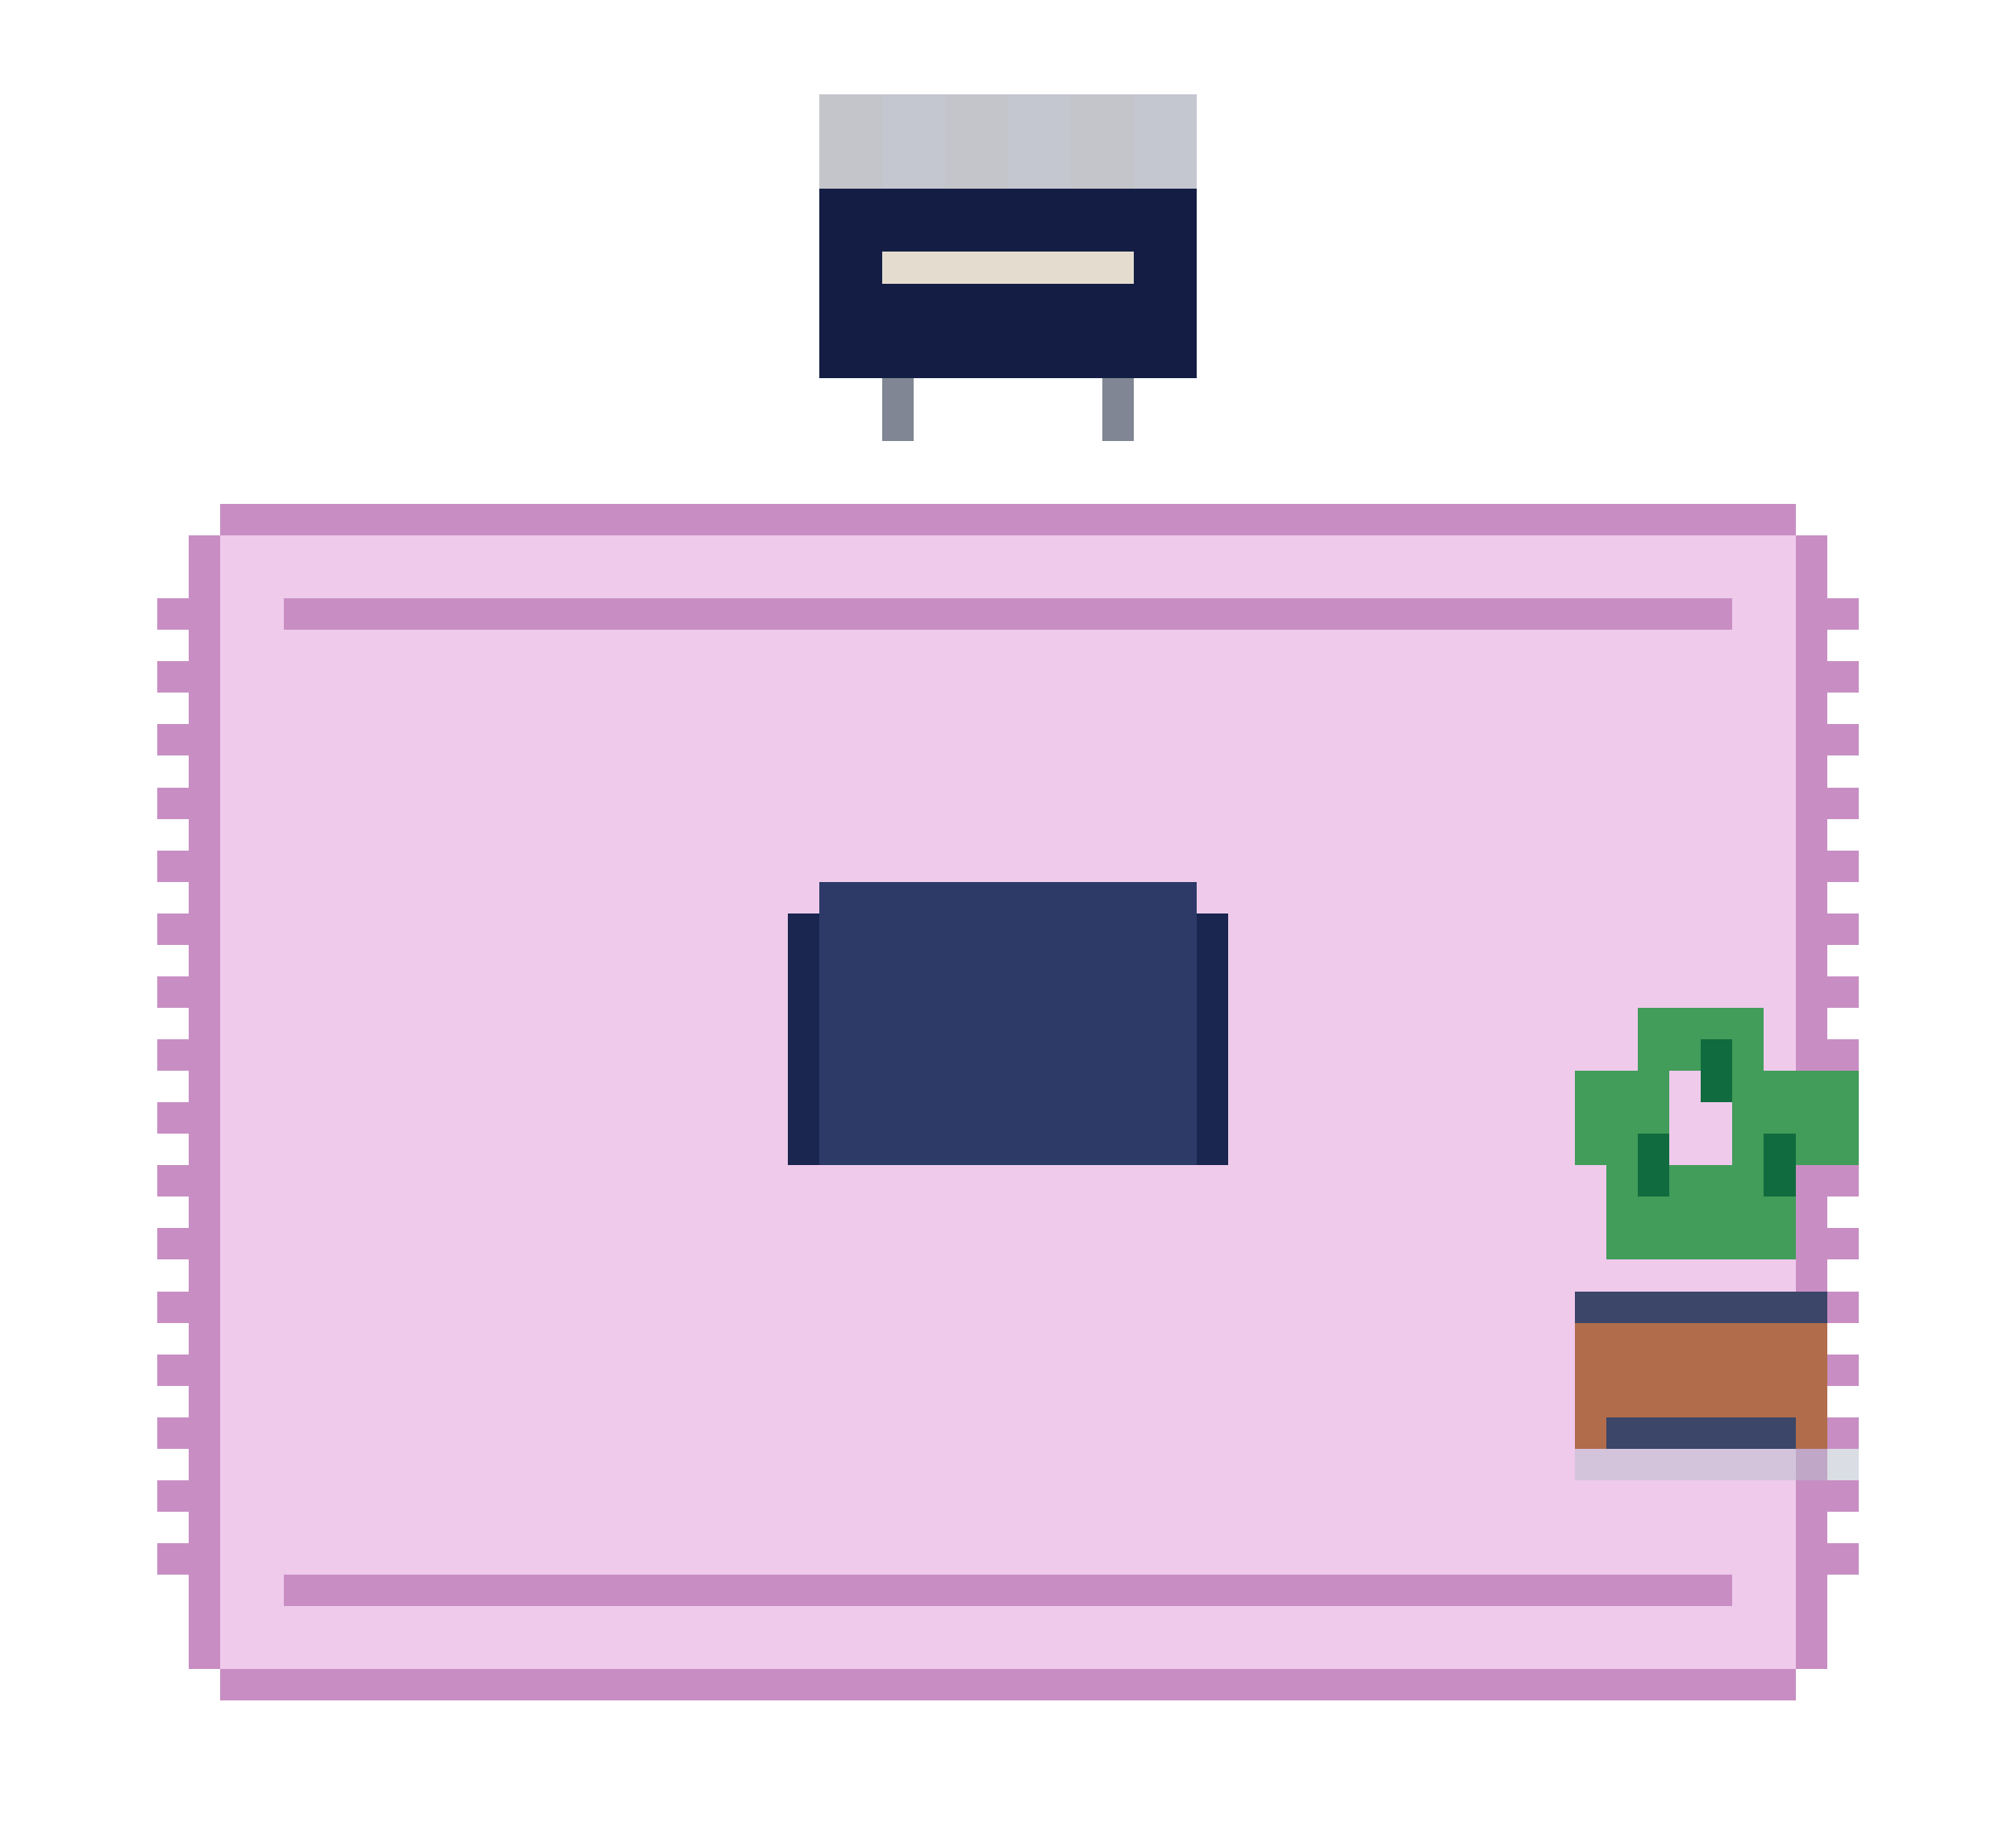
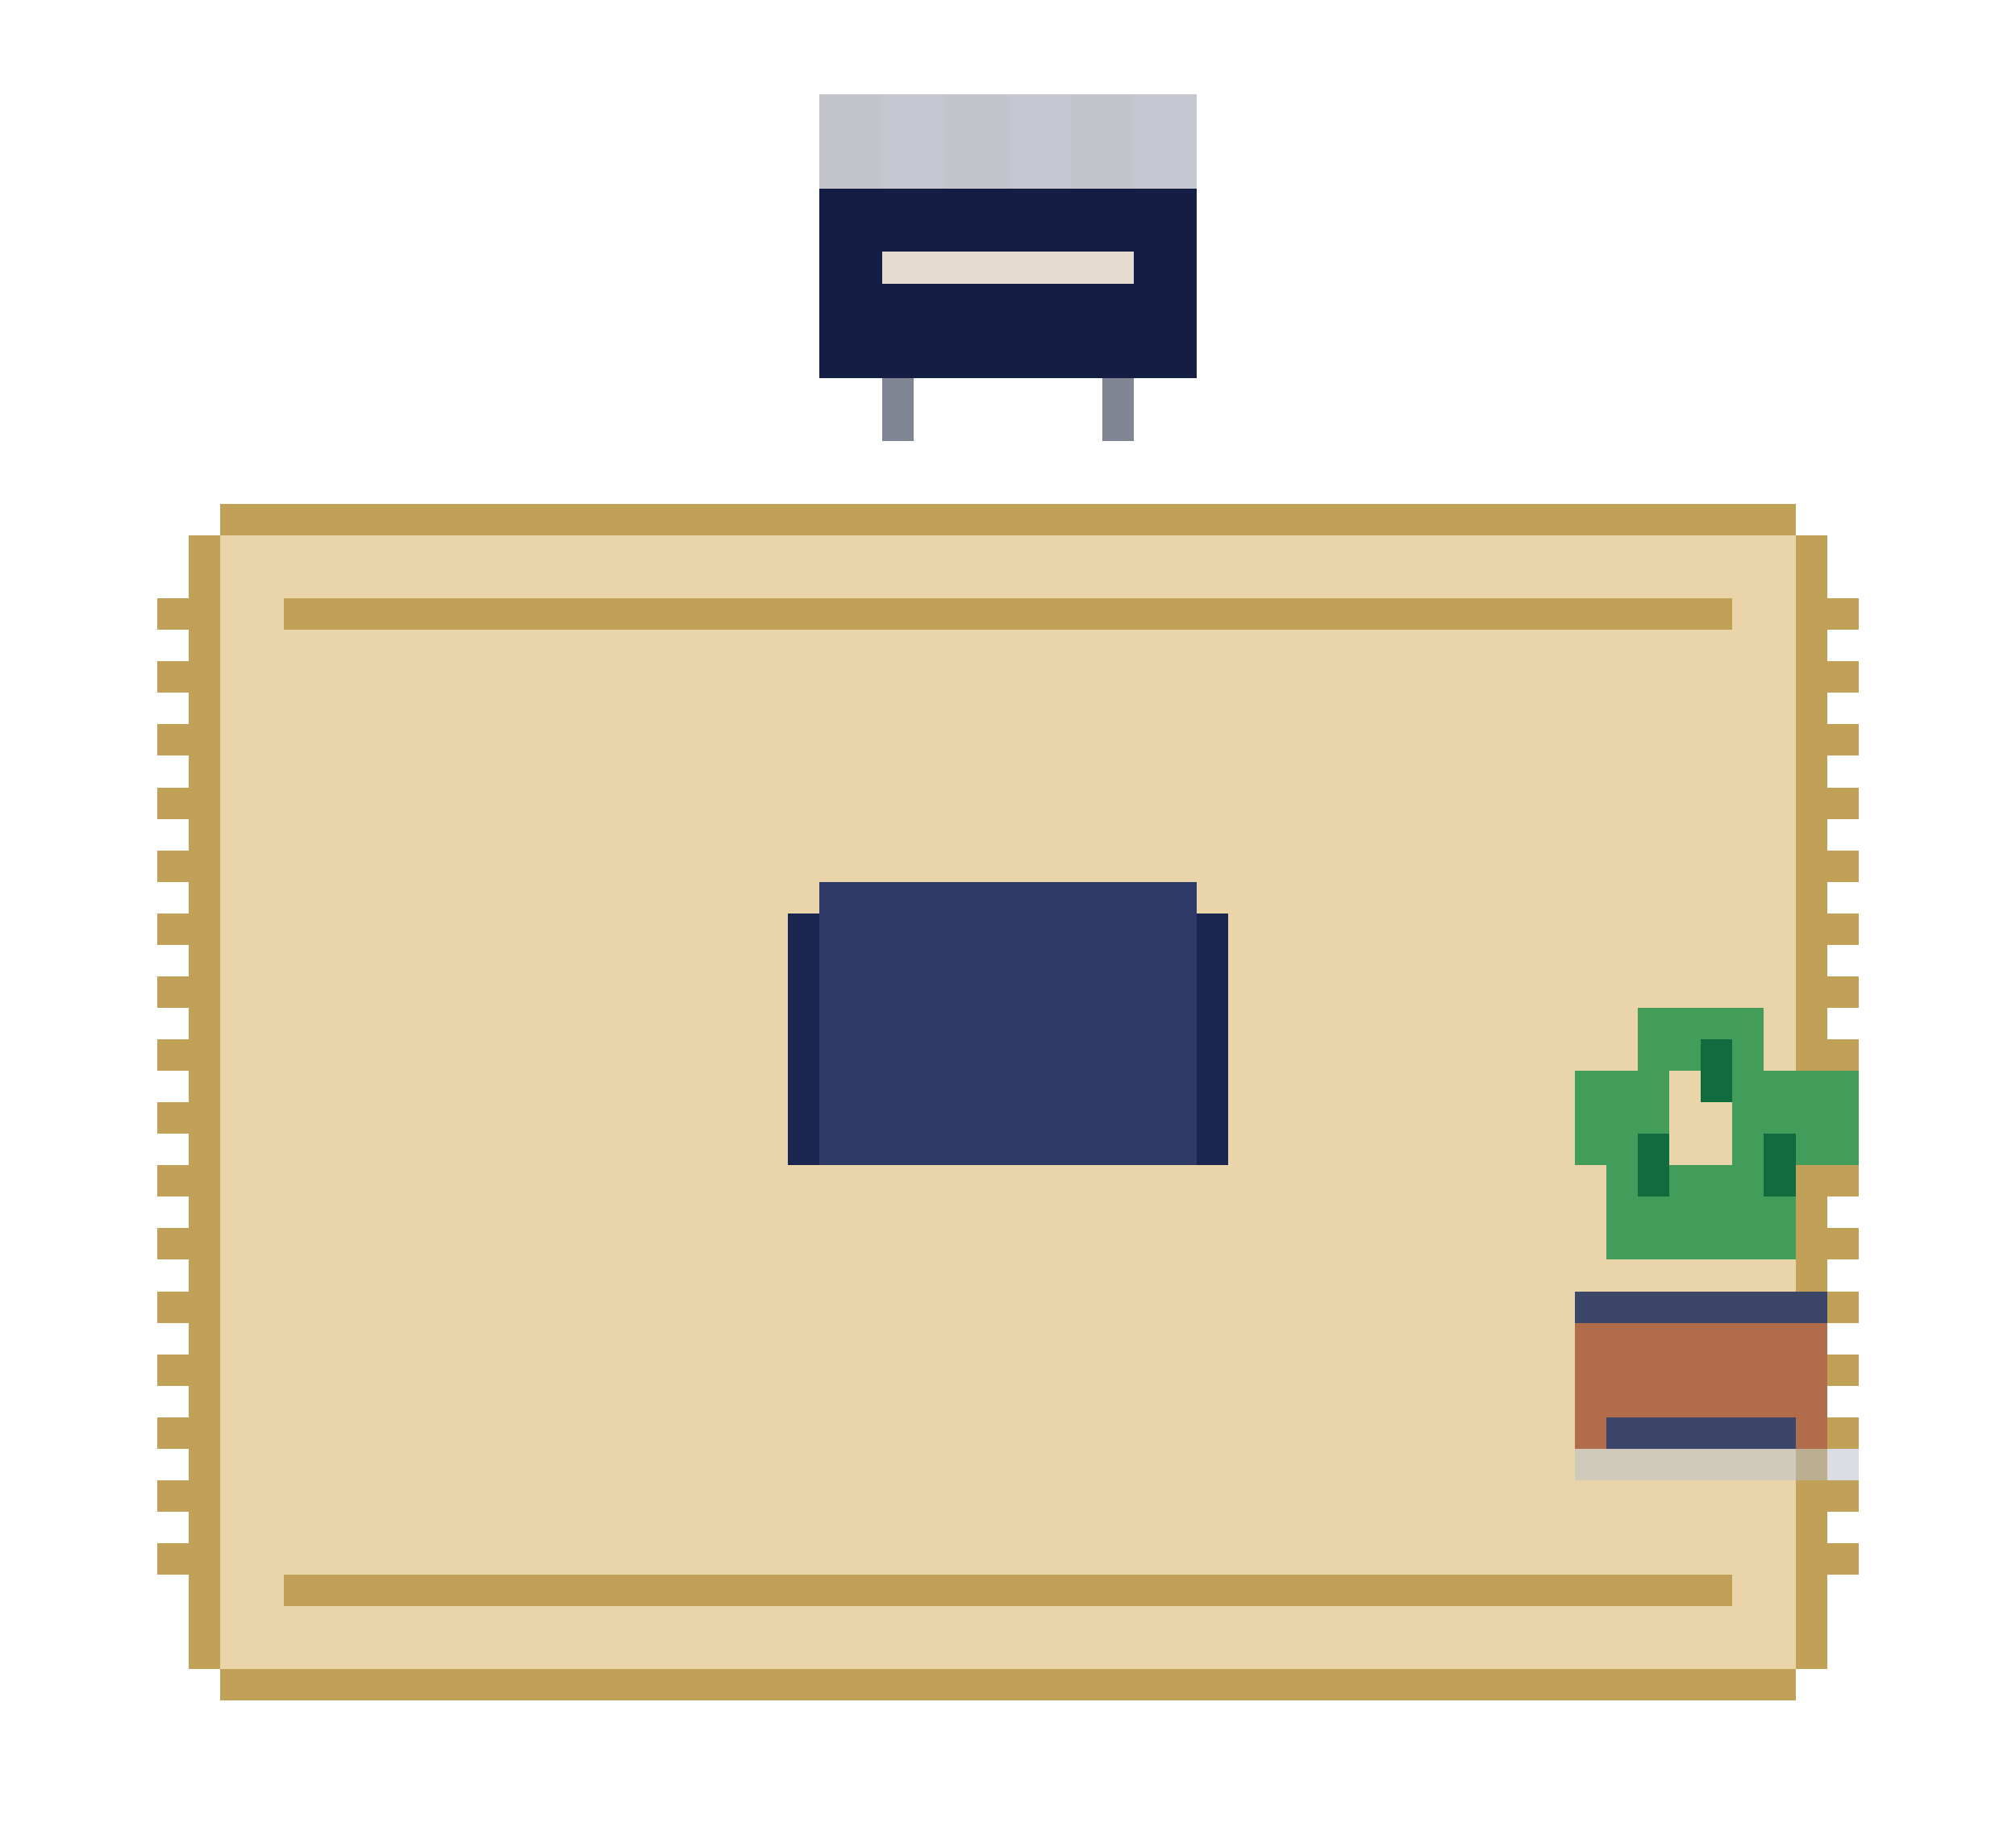
<svg xmlns="http://www.w3.org/2000/svg" viewBox="0 0 64 58" width="64" height="58" shape-rendering="crispEdges">
  <path fill="#c4c5ca" d="M26 3h2v3h-2zM30 3h2v3h-2zM34 3h2v3h-2z" />
  <path fill="#141e45" fill-opacity="0.25" d="M28 3h2v3h-2zM32 3h2v3h-2zM36 3h2v3h-2z" />
  <path fill="#141e45" d="M26 6h12v2h-12zM26 8h2v1h-2zM36 8h2v1h-2zM26 9h12v3h-12z" />
  <path fill="#e4ddcf" d="M28 8h8v1h-8z" />
  <path fill="#808693" d="M28 12h1v2h-1zM35 12h1v2h-1z" />
-   <path fill="#c88ec3" d="M7 16h50v1h-50zM6 17h1v2h-1zM57 17h1v2h-1zM5 19h2v1h-2zM9 19h46v1h-46zM57 19h2v1h-2zM6 20h1v1h-1zM57 20h1v1h-1zM5 21h2v1h-2zM57 21h2v1h-2zM6 22h1v1h-1zM57 22h1v1h-1zM5 23h2v1h-2zM57 23h2v1h-2zM6 24h1v1h-1zM57 24h1v1h-1zM5 25h2v1h-2zM57 25h2v1h-2zM6 26h1v1h-1zM57 26h1v1h-1zM5 27h2v1h-2zM57 27h2v1h-2zM6 28h1v1h-1zM57 28h1v1h-1zM5 29h2v1h-2zM57 29h2v1h-2zM6 30h1v1h-1zM57 30h1v1h-1zM5 31h2v1h-2zM57 31h2v1h-2zM6 32h1v1h-1zM57 32h1v1h-1zM5 33h2v1h-2zM57 33h2v1h-2zM6 34h1v1h-1zM5 35h2v1h-2zM6 36h1v1h-1zM5 37h2v1h-2zM57 37h2v1h-2zM6 38h1v1h-1zM57 38h1v1h-1zM5 39h2v1h-2zM57 39h2v1h-2zM6 40h1v1h-1zM57 40h1v1h-1zM5 41h2v1h-2zM58 41h1v1h-1zM6 42h1v1h-1zM5 43h2v1h-2zM58 43h1v1h-1zM6 44h1v1h-1zM5 45h2v1h-2zM58 45h1v1h-1zM6 46h1v1h-1zM5 47h2v1h-2zM57 47h2v1h-2zM6 48h1v1h-1zM57 48h1v1h-1zM5 49h2v1h-2zM57 49h2v1h-2zM9 50h46v1h-46zM6 50h1v3h-1zM57 50h1v3h-1zM7 53h50v1h-50z" />
-   <path fill="#efcaeb" d="M7 17h50v2h-50zM7 19h2v1h-2zM55 19h2v1h-2zM7 20h50v8h-50zM7 28h19v1h-19zM38 28h19v1h-19zM39 29h18v3h-18zM39 32h13v2h-13zM56 32h1v2h-1zM53 34h1v1h-1zM7 29h18v8h-18zM39 34h11v3h-11zM53 35h2v2h-2zM7 37h44v3h-44zM7 40h50v1h-50zM7 41h43v6h-43zM7 47h50v3h-50zM7 50h2v1h-2zM55 50h2v1h-2zM7 51h50v2h-50z" />
+   <path fill="#c1a057" d="M7 16h50v1h-50zM6 17h1v2h-1zM57 17h1v2h-1zM5 19h2v1h-2zM9 19h46v1h-46zM57 19h2v1h-2zM6 20h1v1h-1zM57 20h1v1h-1zM5 21h2v1h-2zM57 21h2v1h-2zM6 22h1v1h-1zM57 22h1v1h-1zM5 23h2v1h-2zM57 23h2v1h-2zM6 24h1v1h-1zM57 24h1v1h-1zM5 25h2v1h-2zM57 25h2v1h-2zM6 26h1v1h-1zM57 26h1v1h-1zM5 27h2v1h-2zM57 27h2v1h-2zM6 28h1v1h-1zM57 28h1v1h-1zM5 29h2v1h-2zM57 29h2v1h-2zM6 30h1v1h-1zM57 30h1v1h-1zM5 31h2v1h-2zM57 31h2v1h-2zM6 32h1v1h-1zM57 32h1v1h-1zM5 33h2v1h-2zM57 33h2v1h-2zM6 34h1v1h-1zM5 35h2v1h-2zM6 36h1v1h-1zM5 37h2v1h-2zM57 37h2v1h-2zM6 38h1v1h-1zM57 38h1v1h-1zM5 39h2v1h-2zM57 39h2v1h-2zM6 40h1v1h-1zM57 40h1v1h-1zM5 41h2v1h-2zM58 41h1v1h-1zM6 42h1v1h-1zM5 43h2v1h-2zM58 43h1v1h-1zM6 44h1v1h-1zM5 45h2v1h-2zM58 45h1v1h-1zM6 46h1v1h-1zM5 47h2v1h-2zM57 47h2v1h-2zM6 48h1v1h-1zM57 48h1v1h-1zM5 49h2v1h-2zM57 49h2v1h-2zM9 50h46v1h-46zM6 50h1v3h-1zM57 50h1v3h-1zM7 53h50v1h-50z" />
+   <path fill="#ead5ab" d="M7 17h50v2h-50zM7 19h2v1h-2zM55 19h2v1h-2zM7 20h50v8h-50zM7 28h19v1h-19zM38 28h19v1h-19zM39 29h18v3h-18zM39 32h13v2h-13zM56 32h1v2h-1zM53 34h1v1h-1zM7 29h18v8h-18zM39 34h11v3h-11zM53 35h2v2h-2zM7 37h44v3h-44zM7 40h50v1h-50zM7 41h43v6h-43zM7 47h50v3h-50zM7 50h2v1h-2zM55 50h2v1h-2zM7 51h50v2h-50z" />
  <path fill="#429c5a" d="M52 32h4v1h-4zM52 33h2v1h-2zM55 33h1v1h-1zM50 34h3v2h-3zM55 34h4v2h-4zM50 36h2v1h-2zM55 36h1v1h-1zM57 36h2v1h-2zM51 37h1v1h-1zM53 37h3v1h-3zM51 38h6v2h-6z" />
  <path fill="#106c3e" d="M54 33h1v2h-1zM52 36h1v2h-1zM56 36h1v2h-1z" />
  <path fill="#1a2550" d="M25 29h1v8h-1zM38 29h1v8h-1z" />
  <path fill="#2d3a67" d="M26 28h12v9h-12z" />
  <path fill="#3b4668" d="M50 41h8v1h-8zM51 45h6v1h-6z" />
  <path fill="#b16c4c" d="M50 42h8v3h-8zM50 45h1v1h-1zM57 45h1v1h-1z" />
-   <path fill="#d3c4db" d="M50 46h7v1h-7z" />
-   <path fill="#c0a6c7" d="M57 46h1v1h-1z" />
+   <path fill="#d0cabb" d="M50 46h7v1h-7z" />
+   <path fill="#bcaf91" d="M57 46h1v1h-1z" />
  <path fill="#b7becb" fill-opacity="0.50" d="M58 46h1v1h-1z" />
</svg>
